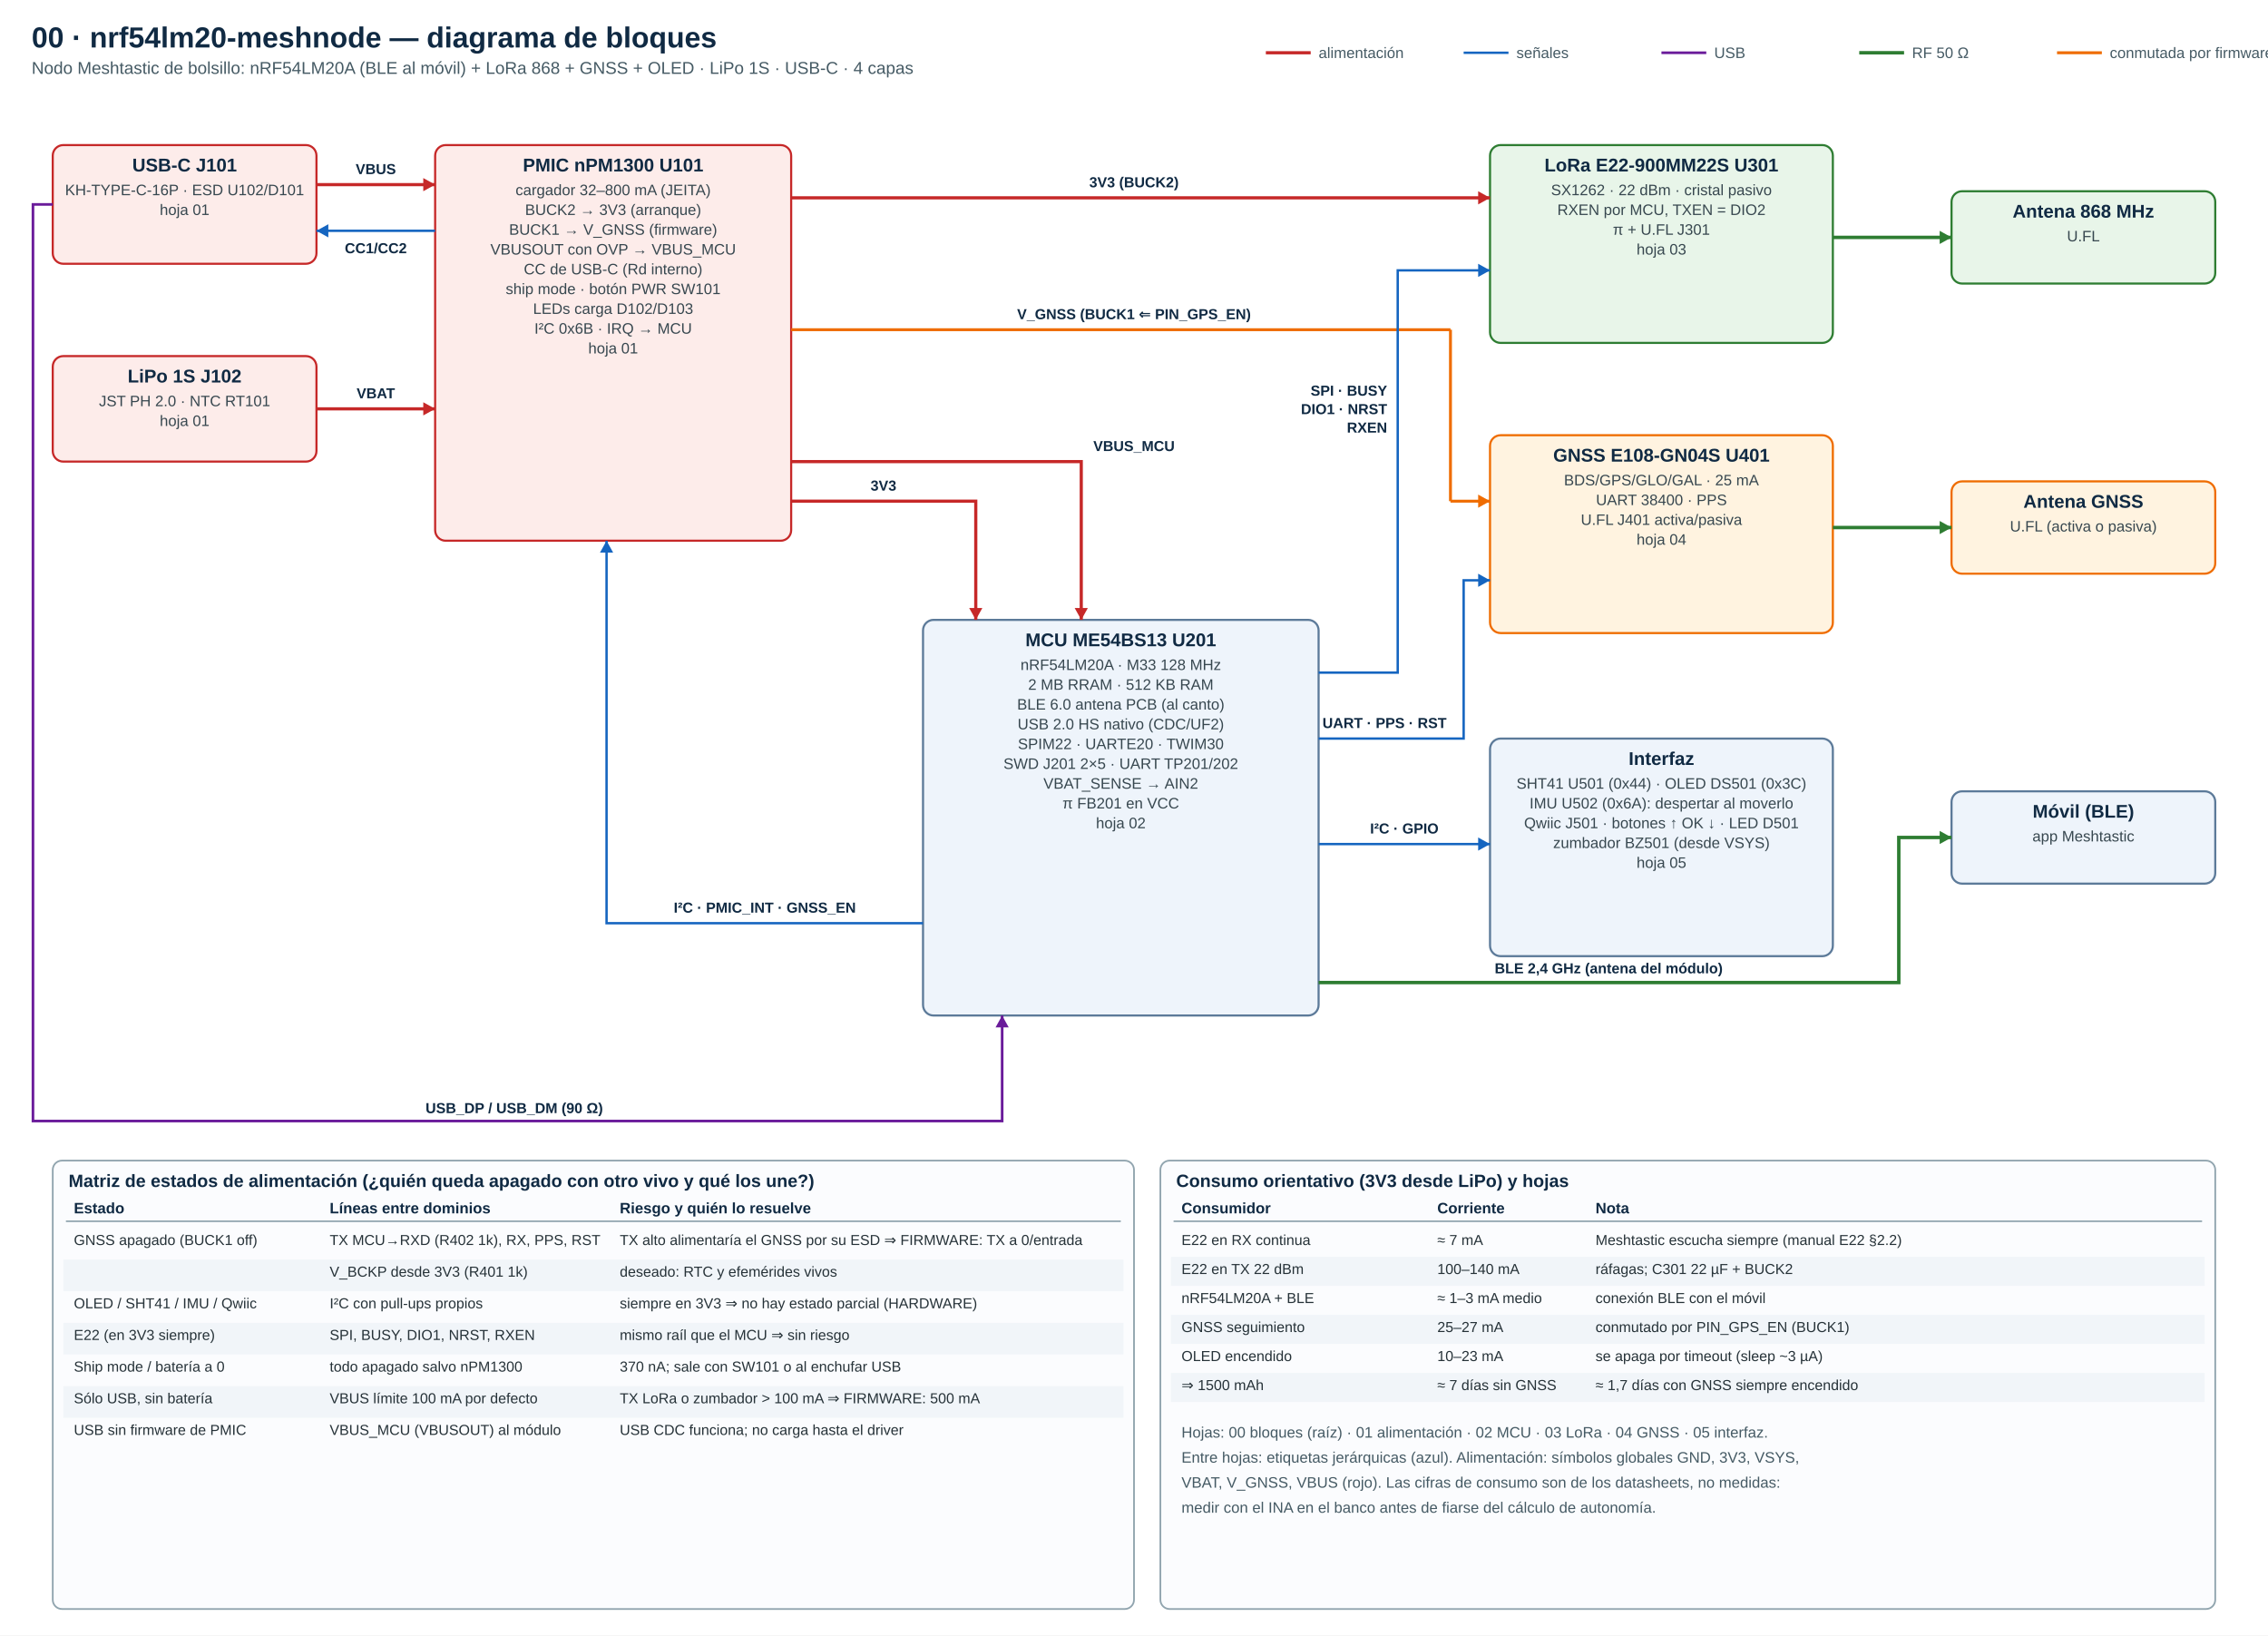
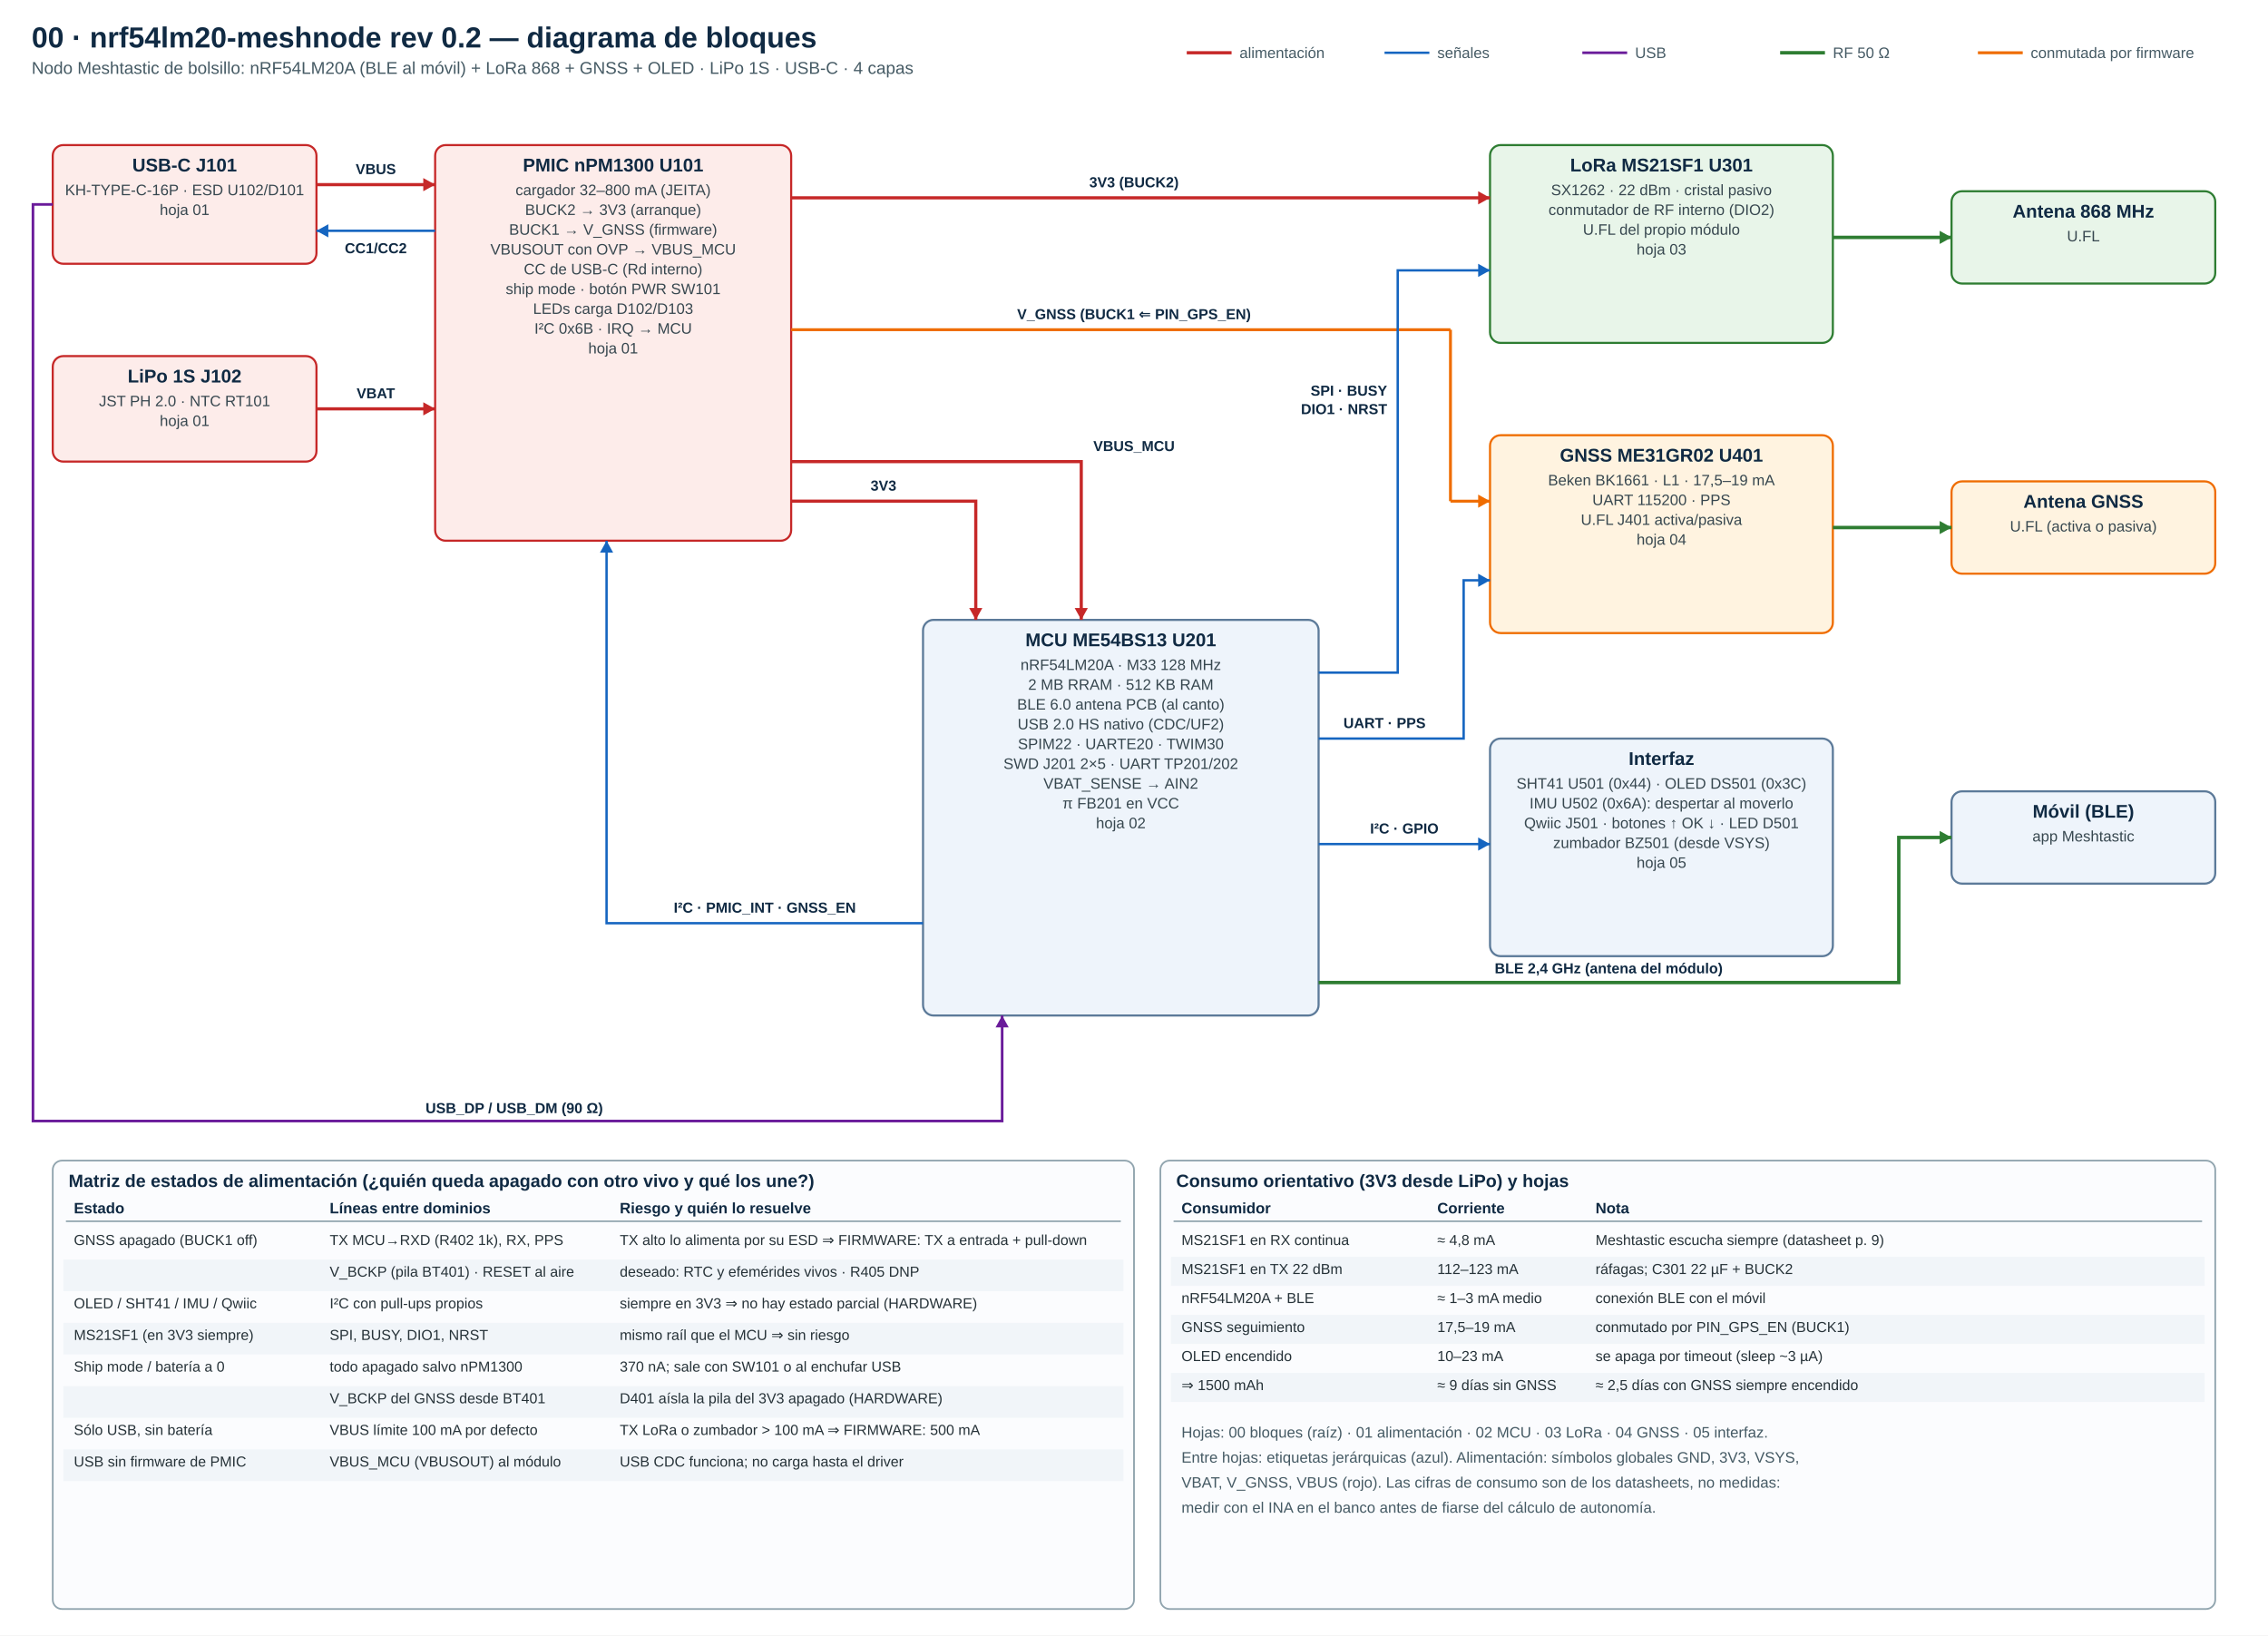
<svg xmlns="http://www.w3.org/2000/svg" width="1720" height="1240" viewBox="0 0 1720 1240" font-family="Segoe UI, Arial, sans-serif">
  <defs>
    <style>
 .frame { fill:#fbfcfe; stroke:#90a4ae; stroke-width:1.3; }
 .framep { fill:#fffaf0; stroke:#b7791f; stroke-width:1.5; stroke-dasharray:6 4; }
 .ft { font-size:13.5px; font-weight:700; fill:#102a43; }
 .sym { fill:#ffffff; stroke:#263238; stroke-width:1.6; }
 .symp { fill:#fff4d6; stroke:#b7791f; stroke-width:1.6; stroke-dasharray:5 3; }
 .dnp { fill:#ffffff; stroke:#90a4ae; stroke-width:1.4; stroke-dasharray:4 3; }
 .w { stroke:#263238; stroke-width:1.5; fill:none; }
 .thin { stroke:#90a4ae; stroke-width:1.2; fill:none; }
 .pw { stroke:#c62828; stroke-width:2.4; fill:none; }
 .sg { stroke:#1565c0; stroke-width:1.8; fill:none; }
 .rf { stroke:#2e7d32; stroke-width:2.6; fill:none; }
 .df { stroke:#6a1b9a; stroke-width:2.0; fill:none; }
 .gn { stroke:#ef6c00; stroke-width:2.2; fill:none; }
 .ah_sg { fill:#1565c0; } .ah_pw { fill:#c62828; } .ah_rf { fill:#2e7d32; } .ah_df { fill:#6a1b9a; } .ah_gn { fill:#ef6c00; }
 .plate { stroke:#263238; stroke-width:2.4; fill:none; }
 .plated { stroke:#90a4ae; stroke-width:2.4; fill:none; stroke-dasharray:3 2; }
 .nc { stroke:#c62828; stroke-width:1.8; }
 .blk { fill:#eef4fb; stroke:#5c7a99; stroke-width:1.6; }
 .blkp { fill:#fdecea; stroke:#c62828; stroke-width:1.6; }
 .blkr { fill:#e8f5e9; stroke:#2e7d32; stroke-width:1.6; }
 .blkg { fill:#fff3e0; stroke:#ef6c00; stroke-width:1.6; }
 .bt { font-size:14px; font-weight:700; fill:#102a43; }
 .bs { font-size:11.5px; fill:#37474f; }
 .al { font-size:11px; fill:#102a43; font-weight:600; }
 .t { font-size:13px; fill:#212121; }
 .ts { font-size:11.5px; fill:#455a64; }
 .tp { font-size:11.5px; fill:#8a5a00; font-weight:600; }
 .tw { font-size:11.5px; fill:#b71c1c; font-weight:600; }
 .tb { font-size:13px; font-weight:700; fill:#102a43; }
 .h1 { font-size:22px; font-weight:700; fill:#102a43; }
 .h2 { font-size:13px; fill:#455a64; }
 .ref { font-size:11.5px; font-weight:700; fill:#102a43; }
 .val { font-size:11px; fill:#37474f; }
 .icref { font-size:13px; font-weight:700; fill:#102a43; }
 .pn { font-size:10px; fill:#8d6e63; font-weight:600; }
 .pname { font-size:11px; fill:#102a43; }
 .lp { font-size:11.5px; fill:#c62828; font-weight:700; }
 .lsb { font-size:11.5px; fill:#1565c0; font-weight:700; }
 .ll { font-size:11.5px; fill:#4e342e; font-weight:700; }
 .lab_p { fill:#ffebee; stroke:#c62828; stroke-width:1.2; }
 .lab_s { fill:#e3f2fd; stroke:#1565c0; stroke-width:1.2; }
 .lab_l { fill:#efebe9; stroke:#8d6e63; stroke-width:1.2; }
 .th { font-size:11.5px; font-weight:700; fill:#102a43; }
 .td { font-size:11px; fill:#263238; }
 .tdm { font-size:11px; fill:#263238; font-family:Consolas, monospace; }
</style>
  </defs>
  <rect width="1720" height="1240" fill="#ffffff" />
-   <text x="24" y="36" class="h1" text-anchor="start">00 · nrf54lm20-meshnode — diagrama de bloques</text>
+   <text x="24" y="36" class="h1" text-anchor="start">00 · nrf54lm20-meshnode rev 0.2 — diagrama de bloques</text>
  <text x="24" y="56" class="h2" text-anchor="start">Nodo Meshtastic de bolsillo: nRF54LM20A (BLE al móvil) + LoRa 868 + GNSS + OLED · LiPo 1S · USB-C · 4 capas</text>
-   <path d="M960,40 L994,40" class="pw" />
-   <text x="1000" y="44" class="ts" text-anchor="start">alimentación</text>
-   <path d="M1110,40 L1144,40" class="sg" />
-   <text x="1150" y="44" class="ts" text-anchor="start">señales</text>
-   <path d="M1260,40 L1294,40" class="df" />
-   <text x="1300" y="44" class="ts" text-anchor="start">USB</text>
-   <path d="M1410,40 L1444,40" class="rf" />
-   <text x="1450" y="44" class="ts" text-anchor="start">RF 50 Ω</text>
-   <path d="M1560,40 L1594,40" class="gn" />
-   <text x="1600" y="44" class="ts" text-anchor="start">conmutada por firmware</text>
+   <path d="M900,40 L934,40" class="pw" />
+   <text x="940" y="44" class="ts" text-anchor="start">alimentación</text>
+   <path d="M1050,40 L1084,40" class="sg" />
+   <text x="1090" y="44" class="ts" text-anchor="start">señales</text>
+   <path d="M1200,40 L1234,40" class="df" />
+   <text x="1240" y="44" class="ts" text-anchor="start">USB</text>
+   <path d="M1350,40 L1384,40" class="rf" />
+   <text x="1390" y="44" class="ts" text-anchor="start">RF 50 Ω</text>
+   <path d="M1500,40 L1534,40" class="gn" />
+   <text x="1540" y="44" class="ts" text-anchor="start">conmutada por firmware</text>
  <rect x="40" y="110" width="200" height="90" rx="8" class="blkp" />
  <text x="140.0" y="130" class="bt" text-anchor="middle">USB-C  J101</text>
  <text x="140.0" y="148" class="bs" text-anchor="middle">KH-TYPE-C-16P · ESD U102/D101</text>
  <text x="140.0" y="163" class="bs" text-anchor="middle">hoja 01</text>
  <rect x="40" y="270" width="200" height="80" rx="8" class="blkp" />
  <text x="140.0" y="290" class="bt" text-anchor="middle">LiPo 1S  J102</text>
  <text x="140.0" y="308" class="bs" text-anchor="middle">JST PH 2.0 · NTC RT101</text>
  <text x="140.0" y="323" class="bs" text-anchor="middle">hoja 01</text>
  <rect x="330" y="110" width="270" height="300" rx="8" class="blkp" />
  <text x="465.0" y="130" class="bt" text-anchor="middle">PMIC nPM1300  U101</text>
  <text x="465.0" y="148" class="bs" text-anchor="middle">cargador 32–800 mA (JEITA)</text>
  <text x="465.0" y="163" class="bs" text-anchor="middle">BUCK2 → 3V3 (arranque)</text>
  <text x="465.0" y="178" class="bs" text-anchor="middle">BUCK1 → V_GNSS (firmware)</text>
  <text x="465.0" y="193" class="bs" text-anchor="middle">VBUSOUT con OVP → VBUS_MCU</text>
  <text x="465.0" y="208" class="bs" text-anchor="middle">CC de USB-C (Rd interno)</text>
  <text x="465.0" y="223" class="bs" text-anchor="middle">ship mode · botón PWR SW101</text>
  <text x="465.0" y="238" class="bs" text-anchor="middle">LEDs carga D102/D103</text>
  <text x="465.0" y="253" class="bs" text-anchor="middle">I²C 0x6B · IRQ → MCU</text>
  <text x="465.0" y="268" class="bs" text-anchor="middle">hoja 01</text>
  <rect x="700" y="470" width="300" height="300" rx="8" class="blk" />
  <text x="850.0" y="490" class="bt" text-anchor="middle">MCU ME54BS13  U201</text>
  <text x="850.0" y="508" class="bs" text-anchor="middle">nRF54LM20A · M33 128 MHz</text>
  <text x="850.0" y="523" class="bs" text-anchor="middle">2 MB RRAM · 512 KB RAM</text>
  <text x="850.0" y="538" class="bs" text-anchor="middle">BLE 6.0 antena PCB (al canto)</text>
  <text x="850.0" y="553" class="bs" text-anchor="middle">USB 2.0 HS nativo (CDC/UF2)</text>
  <text x="850.0" y="568" class="bs" text-anchor="middle">SPIM22 · UARTE20 · TWIM30</text>
  <text x="850.0" y="583" class="bs" text-anchor="middle">SWD J201 2×5 · UART TP201/202</text>
  <text x="850.0" y="598" class="bs" text-anchor="middle">VBAT_SENSE → AIN2</text>
  <text x="850.0" y="613" class="bs" text-anchor="middle">π FB201 en VCC</text>
  <text x="850.0" y="628" class="bs" text-anchor="middle">hoja 02</text>
  <rect x="1130" y="110" width="260" height="150" rx="8" class="blkr" />
-   <text x="1260.0" y="130" class="bt" text-anchor="middle">LoRa E22-900MM22S  U301</text>
+   <text x="1260.0" y="130" class="bt" text-anchor="middle">LoRa MS21SF1  U301</text>
  <text x="1260.0" y="148" class="bs" text-anchor="middle">SX1262 · 22 dBm · cristal pasivo</text>
-   <text x="1260.0" y="163" class="bs" text-anchor="middle">RXEN por MCU, TXEN = DIO2</text>
-   <text x="1260.0" y="178" class="bs" text-anchor="middle">π + U.FL J301</text>
+   <text x="1260.0" y="163" class="bs" text-anchor="middle">conmutador de RF interno (DIO2)</text>
+   <text x="1260.0" y="178" class="bs" text-anchor="middle">U.FL del propio módulo</text>
  <text x="1260.0" y="193" class="bs" text-anchor="middle">hoja 03</text>
  <rect x="1130" y="330" width="260" height="150" rx="8" class="blkg" />
-   <text x="1260.0" y="350" class="bt" text-anchor="middle">GNSS E108-GN04S  U401</text>
-   <text x="1260.0" y="368" class="bs" text-anchor="middle">BDS/GPS/GLO/GAL · 25 mA</text>
-   <text x="1260.0" y="383" class="bs" text-anchor="middle">UART 38400 · PPS</text>
+   <text x="1260.0" y="350" class="bt" text-anchor="middle">GNSS ME31GR02  U401</text>
+   <text x="1260.0" y="368" class="bs" text-anchor="middle">Beken BK1661 · L1 · 17,5–19 mA</text>
+   <text x="1260.0" y="383" class="bs" text-anchor="middle">UART 115200 · PPS</text>
  <text x="1260.0" y="398" class="bs" text-anchor="middle">U.FL J401 activa/pasiva</text>
  <text x="1260.0" y="413" class="bs" text-anchor="middle">hoja 04</text>
  <rect x="1130" y="560" width="260" height="165" rx="8" class="blk" />
  <text x="1260.0" y="580" class="bt" text-anchor="middle">Interfaz</text>
  <text x="1260.0" y="598" class="bs" text-anchor="middle">SHT41 U501 (0x44) · OLED DS501 (0x3C)</text>
  <text x="1260.0" y="613" class="bs" text-anchor="middle">IMU U502 (0x6A): despertar al moverlo</text>
  <text x="1260.0" y="628" class="bs" text-anchor="middle">Qwiic J501 · botones ↑ OK ↓ · LED D501</text>
  <text x="1260.0" y="643" class="bs" text-anchor="middle">zumbador BZ501 (desde VSYS)</text>
  <text x="1260.0" y="658" class="bs" text-anchor="middle">hoja 05</text>
  <rect x="1480" y="145" width="200" height="70" rx="8" class="blkr" />
  <text x="1580.0" y="165" class="bt" text-anchor="middle">Antena 868 MHz</text>
  <text x="1580.0" y="183" class="bs" text-anchor="middle">U.FL</text>
  <rect x="1480" y="365" width="200" height="70" rx="8" class="blkg" />
  <text x="1580.0" y="385" class="bt" text-anchor="middle">Antena GNSS</text>
  <text x="1580.0" y="403" class="bs" text-anchor="middle">U.FL (activa o pasiva)</text>
  <rect x="1480" y="600" width="200" height="70" rx="8" class="blk" />
  <text x="1580.0" y="620" class="bt" text-anchor="middle">Móvil (BLE)</text>
  <text x="1580.0" y="638" class="bs" text-anchor="middle">app Meshtastic</text>
  <path d="M240,140 L330,140" class="pw" />
  <path d="M330,140 l-9,-5 v10 z" class="ah_pw" />
  <text x="285" y="132" class="al" text-anchor="middle">VBUS</text>
  <path d="M330,175 L240,175" class="sg" />
  <path d="M240,175 l9,-5 v10 z" class="ah_sg" />
  <text x="285" y="192" class="al" text-anchor="middle">CC1/CC2</text>
  <path d="M240,310 L330,310" class="pw" />
  <path d="M330,310 l-9,-5 v10 z" class="ah_pw" />
  <text x="285" y="302" class="al" text-anchor="middle">VBAT</text>
  <path d="M40,155 L25,155 L25,850 L760,850 L760,770" class="df" />
  <path d="M760,770 l-5,9 h10 z" class="ah_df" />
  <text x="390" y="844" class="al" text-anchor="middle">USB_DP / USB_DM (90 Ω)</text>
  <path d="M600,150 L1130,150" class="pw" />
  <path d="M1130,150 l-9,-5 v10 z" class="ah_pw" />
  <text x="860" y="142" class="al" text-anchor="middle">3V3 (BUCK2)</text>
  <path d="M600,380 L740,380 L740,470" class="pw" />
  <path d="M740,470 l-5,-9 h10 z" class="ah_pw" />
  <text x="670" y="372" class="al" text-anchor="middle">3V3</text>
  <path d="M600,350 L820,350 L820,470" class="pw" />
  <path d="M820,470 l-5,-9 h10 z" class="ah_pw" />
  <text x="860" y="342" class="al" text-anchor="middle">VBUS_MCU</text>
  <path d="M600,250 L1100,250" class="gn" />
  <text x="860" y="242" class="al" text-anchor="middle">V_GNSS (BUCK1 ⇐ PIN_GPS_EN)</text>
  <path d="M1100,250 L1100,380" class="gn" />
  <path d="M1100,380 L1130,380" class="gn" />
  <path d="M1130,380 l-9,-5 v10 z" class="ah_gn" />
  <path d="M1000,510 L1060,510 L1060,205 L1130,205" class="sg" />
  <path d="M1130,205 l-9,-5 v10 z" class="ah_sg" />
  <text x="1052" y="300" class="al" text-anchor="end">SPI · BUSY</text>
  <text x="1052" y="314" class="al" text-anchor="end">DIO1 · NRST</text>
-   <text x="1052" y="328" class="al" text-anchor="end">RXEN</text>
  <path d="M1000,560 L1110,560 L1110,440 L1130,440" class="sg" />
  <path d="M1130,440 l-9,-5 v10 z" class="ah_sg" />
-   <text x="1050" y="552" class="al" text-anchor="middle">UART · PPS · RST</text>
+   <text x="1050" y="552" class="al" text-anchor="middle">UART · PPS</text>
  <path d="M1000,640 L1130,640" class="sg" />
  <path d="M1130,640 l-9,-5 v10 z" class="ah_sg" />
  <text x="1065" y="632" class="al" text-anchor="middle">I²C · GPIO</text>
  <path d="M700,700 L460,700 L460,410" class="sg" />
  <path d="M460,410 l-5,9 h10 z" class="ah_sg" />
  <text x="580" y="692" class="al" text-anchor="middle">I²C · PMIC_INT · GNSS_EN</text>
  <path d="M1390,180 L1480,180" class="rf" />
  <path d="M1480,180 l-9,-5 v10 z" class="ah_rf" />
  <path d="M1390,400 L1480,400" class="rf" />
  <path d="M1480,400 l-9,-5 v10 z" class="ah_rf" />
  <path d="M1000,745 L1440,745 L1440,635 L1480,635" class="rf" />
  <path d="M1480,635 l-9,-5 v10 z" class="ah_rf" />
  <text x="1220" y="738" class="al" text-anchor="middle">BLE 2,4 GHz (antena del módulo)</text>
  <rect x="40" y="880" width="820" height="340" rx="7" class="frame" />
  <text x="52" y="900" class="ft" text-anchor="start">Matriz de estados de alimentación (¿quién queda apagado con otro vivo y qué los une?)</text>
  <text x="56" y="920" class="th" text-anchor="start">Estado</text>
  <text x="250" y="920" class="th" text-anchor="start">Líneas entre dominios</text>
  <text x="470" y="920" class="th" text-anchor="start">Riesgo y quién lo resuelve</text>
  <path d="M50,926 L850,926" class="thin" />
  <text x="56" y="944" class="td" text-anchor="start">GNSS apagado (BUCK1 off)</text>
-   <text x="250" y="944" class="td" text-anchor="start">TX MCU→RXD (R402 1k), RX, PPS, RST</text>
-   <text x="470" y="944" class="td" text-anchor="start">TX alto alimentaría el GNSS por su ESD ⇒ FIRMWARE: TX a 0/entrada</text>
+   <text x="250" y="944" class="td" text-anchor="start">TX MCU→RXD (R402 1k), RX, PPS</text>
+   <text x="470" y="944" class="td" text-anchor="start">TX alto lo alimenta por su ESD ⇒ FIRMWARE: TX a entrada + pull-down</text>
  <rect x="48" y="955" width="804" height="24" fill="#f1f5f9" />
  <text x="56" y="968" class="td" text-anchor="start" />
-   <text x="250" y="968" class="td" text-anchor="start">V_BCKP desde 3V3 (R401 1k)</text>
-   <text x="470" y="968" class="td" text-anchor="start">deseado: RTC y efemérides vivos</text>
+   <text x="250" y="968" class="td" text-anchor="start">V_BCKP (pila BT401) · RESET al aire</text>
+   <text x="470" y="968" class="td" text-anchor="start">deseado: RTC y efemérides vivos · R405 DNP</text>
  <text x="56" y="992" class="td" text-anchor="start">OLED / SHT41 / IMU / Qwiic</text>
  <text x="250" y="992" class="td" text-anchor="start">I²C con pull-ups propios</text>
  <text x="470" y="992" class="td" text-anchor="start">siempre en 3V3 ⇒ no hay estado parcial (HARDWARE)</text>
  <rect x="48" y="1003" width="804" height="24" fill="#f1f5f9" />
-   <text x="56" y="1016" class="td" text-anchor="start">E22 (en 3V3 siempre)</text>
-   <text x="250" y="1016" class="td" text-anchor="start">SPI, BUSY, DIO1, NRST, RXEN</text>
+   <text x="56" y="1016" class="td" text-anchor="start">MS21SF1 (en 3V3 siempre)</text>
+   <text x="250" y="1016" class="td" text-anchor="start">SPI, BUSY, DIO1, NRST</text>
  <text x="470" y="1016" class="td" text-anchor="start">mismo raíl que el MCU ⇒ sin riesgo</text>
  <text x="56" y="1040" class="td" text-anchor="start">Ship mode / batería a 0</text>
  <text x="250" y="1040" class="td" text-anchor="start">todo apagado salvo nPM1300</text>
  <text x="470" y="1040" class="td" text-anchor="start">370 nA; sale con SW101 o al enchufar USB</text>
  <rect x="48" y="1051" width="804" height="24" fill="#f1f5f9" />
-   <text x="56" y="1064" class="td" text-anchor="start">Sólo USB, sin batería</text>
-   <text x="250" y="1064" class="td" text-anchor="start">VBUS límite 100 mA por defecto</text>
-   <text x="470" y="1064" class="td" text-anchor="start">TX LoRa o zumbador &gt; 100 mA ⇒ FIRMWARE: 500 mA</text>
-   <text x="56" y="1088" class="td" text-anchor="start">USB sin firmware de PMIC</text>
-   <text x="250" y="1088" class="td" text-anchor="start">VBUS_MCU (VBUSOUT) al módulo</text>
-   <text x="470" y="1088" class="td" text-anchor="start">USB CDC funciona; no carga hasta el driver</text>
+   <text x="56" y="1064" class="td" text-anchor="start" />
+   <text x="250" y="1064" class="td" text-anchor="start">V_BCKP del GNSS desde BT401</text>
+   <text x="470" y="1064" class="td" text-anchor="start">D401 aísla la pila del 3V3 apagado (HARDWARE)</text>
+   <text x="56" y="1088" class="td" text-anchor="start">Sólo USB, sin batería</text>
+   <text x="250" y="1088" class="td" text-anchor="start">VBUS límite 100 mA por defecto</text>
+   <text x="470" y="1088" class="td" text-anchor="start">TX LoRa o zumbador &gt; 100 mA ⇒ FIRMWARE: 500 mA</text>
+   <rect x="48" y="1099" width="804" height="24" fill="#f1f5f9" />
+   <text x="56" y="1112" class="td" text-anchor="start">USB sin firmware de PMIC</text>
+   <text x="250" y="1112" class="td" text-anchor="start">VBUS_MCU (VBUSOUT) al módulo</text>
+   <text x="470" y="1112" class="td" text-anchor="start">USB CDC funciona; no carga hasta el driver</text>
  <rect x="880" y="880" width="800" height="340" rx="7" class="frame" />
  <text x="892" y="900" class="ft" text-anchor="start">Consumo orientativo (3V3 desde LiPo) y hojas</text>
  <text x="896" y="920" class="th" text-anchor="start">Consumidor</text>
  <text x="1090" y="920" class="th" text-anchor="start">Corriente</text>
  <text x="1210" y="920" class="th" text-anchor="start">Nota</text>
  <path d="M890,926 L1670,926" class="thin" />
-   <text x="896" y="944" class="td" text-anchor="start">E22 en RX continua</text>
-   <text x="1090" y="944" class="td" text-anchor="start">≈ 7 mA</text>
-   <text x="1210" y="944" class="td" text-anchor="start">Meshtastic escucha siempre (manual E22 §2.2)</text>
+   <text x="896" y="944" class="td" text-anchor="start">MS21SF1 en RX continua</text>
+   <text x="1090" y="944" class="td" text-anchor="start">≈ 4,8 mA</text>
+   <text x="1210" y="944" class="td" text-anchor="start">Meshtastic escucha siempre (datasheet p. 9)</text>
  <rect x="888" y="953" width="784" height="22" fill="#f1f5f9" />
-   <text x="896" y="966" class="td" text-anchor="start">E22 en TX 22 dBm</text>
-   <text x="1090" y="966" class="td" text-anchor="start">100–140 mA</text>
+   <text x="896" y="966" class="td" text-anchor="start">MS21SF1 en TX 22 dBm</text>
+   <text x="1090" y="966" class="td" text-anchor="start">112–123 mA</text>
  <text x="1210" y="966" class="td" text-anchor="start">ráfagas; C301 22 µF + BUCK2</text>
  <text x="896" y="988" class="td" text-anchor="start">nRF54LM20A + BLE</text>
  <text x="1090" y="988" class="td" text-anchor="start">≈ 1–3 mA medio</text>
  <text x="1210" y="988" class="td" text-anchor="start">conexión BLE con el móvil</text>
  <rect x="888" y="997" width="784" height="22" fill="#f1f5f9" />
  <text x="896" y="1010" class="td" text-anchor="start">GNSS seguimiento</text>
-   <text x="1090" y="1010" class="td" text-anchor="start">25–27 mA</text>
+   <text x="1090" y="1010" class="td" text-anchor="start">17,5–19 mA</text>
  <text x="1210" y="1010" class="td" text-anchor="start">conmutado por PIN_GPS_EN (BUCK1)</text>
  <text x="896" y="1032" class="td" text-anchor="start">OLED encendido</text>
  <text x="1090" y="1032" class="td" text-anchor="start">10–23 mA</text>
  <text x="1210" y="1032" class="td" text-anchor="start">se apaga por timeout (sleep ~3 µA)</text>
  <rect x="888" y="1041" width="784" height="22" fill="#f1f5f9" />
  <text x="896" y="1054" class="td" text-anchor="start">⇒ 1500 mAh</text>
-   <text x="1090" y="1054" class="td" text-anchor="start">≈ 7 días sin GNSS</text>
-   <text x="1210" y="1054" class="td" text-anchor="start">≈ 1,7 días con GNSS siempre encendido</text>
+   <text x="1090" y="1054" class="td" text-anchor="start">≈ 9 días sin GNSS</text>
+   <text x="1210" y="1054" class="td" text-anchor="start">≈ 2,5 días con GNSS siempre encendido</text>
  <text x="896" y="1090" class="ts" text-anchor="start">Hojas: 00 bloques (raíz) · 01 alimentación · 02 MCU · 03 LoRa · 04 GNSS · 05 interfaz.</text>
  <text x="896" y="1109" class="ts" text-anchor="start">Entre hojas: etiquetas jerárquicas (azul). Alimentación: símbolos globales GND, 3V3, VSYS,</text>
  <text x="896" y="1128" class="ts" text-anchor="start">VBAT, V_GNSS, VBUS (rojo). Las cifras de consumo son de los datasheets, no medidas:</text>
  <text x="896" y="1147" class="ts" text-anchor="start">medir con el INA en el banco antes de fiarse del cálculo de autonomía.</text>
</svg>
